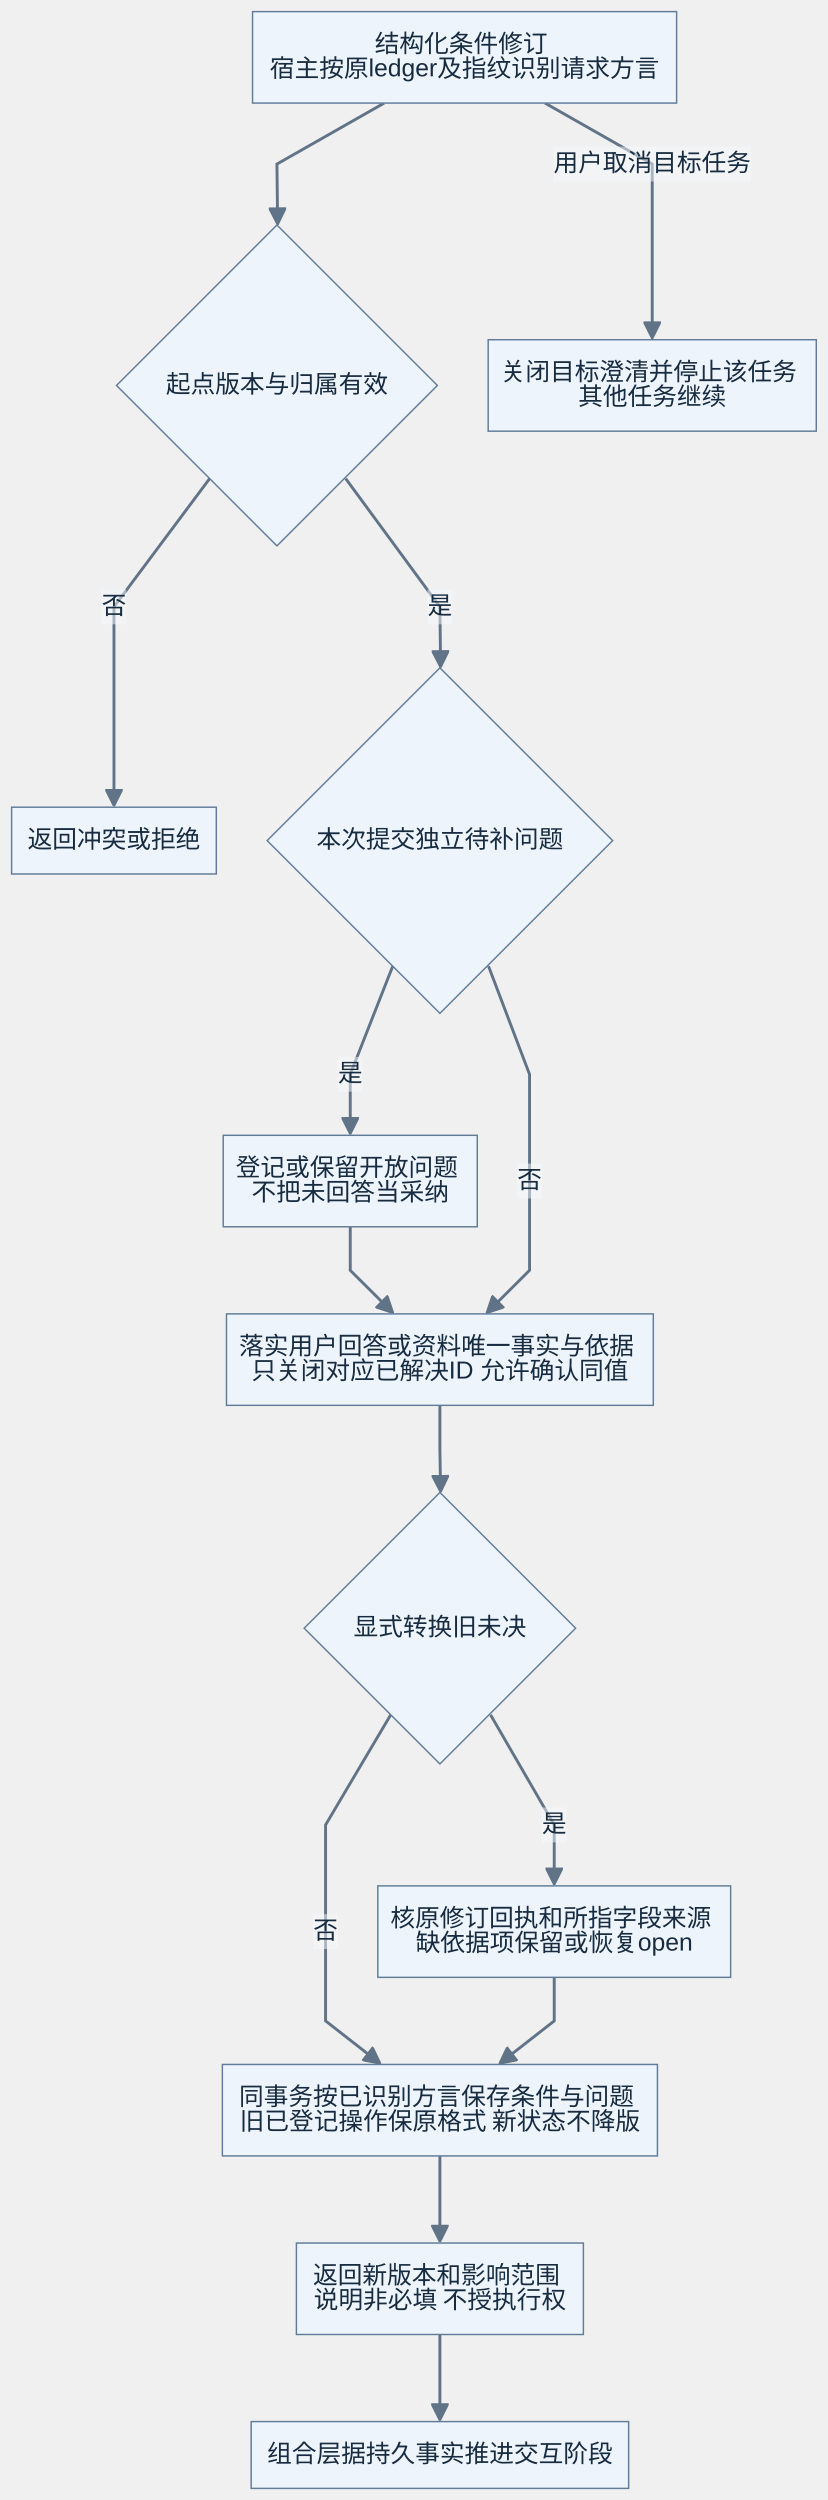
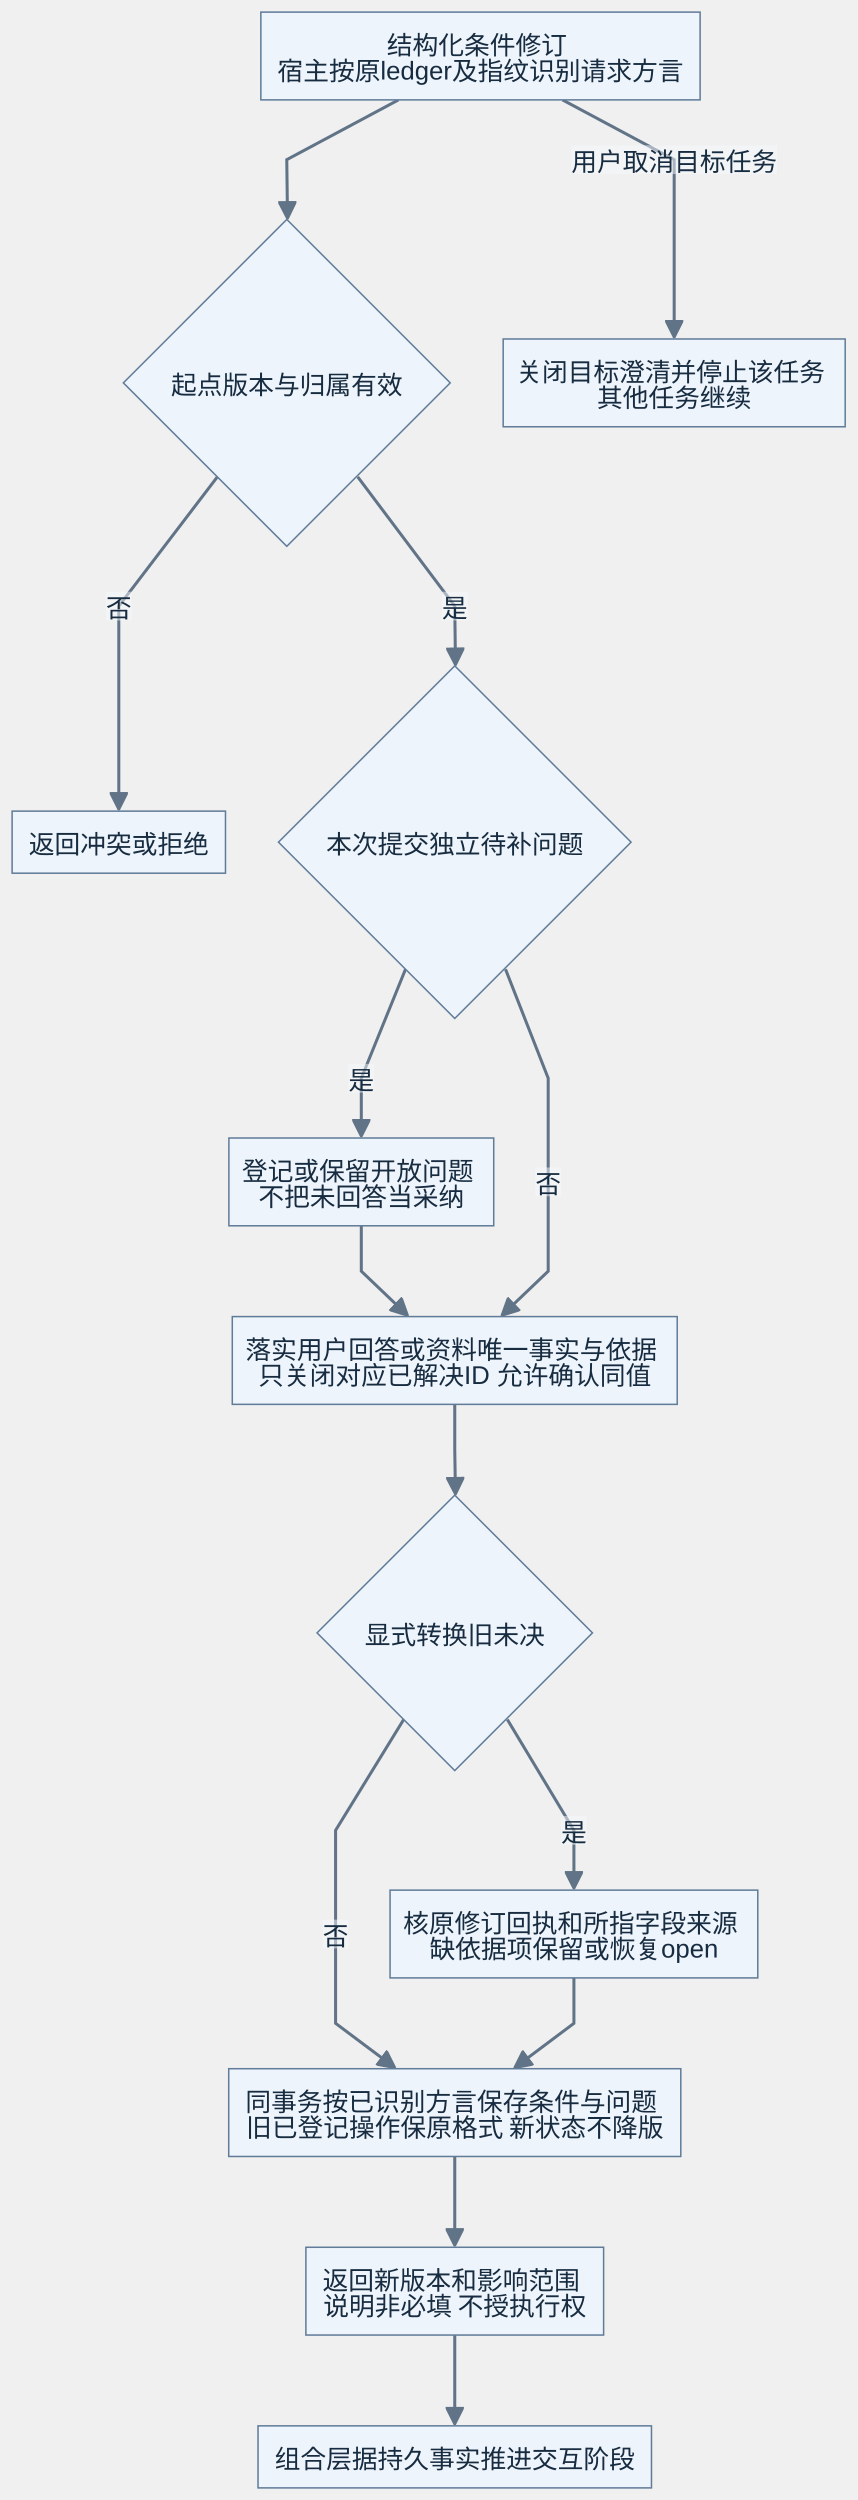
- <svg xmlns="http://www.w3.org/2000/svg" aria-roledescription="flowchart-v2" role="graphics-document document" viewBox="-8 -8 570.25 1722" height="1722" width="570.25" id="diagramF06">
+ <svg xmlns="http://www.w3.org/2000/svg" aria-roledescription="flowchart-v2" role="graphics-document document" viewBox="-8 -8 566.5 1652" height="1652" width="566.5" id="diagramF06">
  <style>#diagramF06{font-family:PingFang SC,Microsoft YaHei,Arial,sans-serif;font-size:17px;fill:#172c40;}#diagramF06 .error-icon{fill:#ffffff;}#diagramF06 .error-text{fill:#000000;stroke:#000000;}#diagramF06 .edge-thickness-normal{stroke-width:2px;}#diagramF06 .edge-thickness-thick{stroke-width:3.5px;}#diagramF06 .edge-pattern-solid{stroke-dasharray:0;}#diagramF06 .edge-pattern-dashed{stroke-dasharray:3;}#diagramF06 .edge-pattern-dotted{stroke-dasharray:2;}#diagramF06 .marker{fill:#617387;stroke:#617387;}#diagramF06 .marker.cross{stroke:#617387;}#diagramF06 svg{font-family:PingFang SC,Microsoft YaHei,Arial,sans-serif;font-size:17px;}#diagramF06 .label{font-family:PingFang SC,Microsoft YaHei,Arial,sans-serif;color:#172c40;}#diagramF06 .cluster-label text{fill:#000000;}#diagramF06 .cluster-label span,#diagramF06 p{color:#000000;}#diagramF06 .label text,#diagramF06 span,#diagramF06 p{fill:#172c40;color:#172c40;}#diagramF06 .node rect,#diagramF06 .node circle,#diagramF06 .node ellipse,#diagramF06 .node polygon,#diagramF06 .node path{fill:#eef4fb;stroke:#607c99;stroke-width:1px;}#diagramF06 .flowchart-label text{text-anchor:middle;}#diagramF06 .node .katex path{fill:#000;stroke:#000;stroke-width:1px;}#diagramF06 .node .label{text-align:center;}#diagramF06 .node.clickable{cursor:pointer;}#diagramF06 .arrowheadPath{fill:#0b0b0b;}#diagramF06 .edgePath .path{stroke:#617387;stroke-width:2.0px;}#diagramF06 .flowchart-link{stroke:#617387;fill:none;}#diagramF06 .edgeLabel{background-color:#f5f8fb;text-align:center;}#diagramF06 .edgeLabel rect{opacity:0.5;background-color:#f5f8fb;fill:#f5f8fb;}#diagramF06 .labelBkg{background-color:rgba(245, 248, 251, 0.5);}#diagramF06 .cluster rect{fill:#f7f9fc;stroke:#bccbd9;stroke-width:1px;}#diagramF06 .cluster text{fill:#000000;}#diagramF06 .cluster span,#diagramF06 p{color:#000000;}#diagramF06 div.mermaidTooltip{position:absolute;text-align:center;max-width:200px;padding:2px;font-family:PingFang SC,Microsoft YaHei,Arial,sans-serif;font-size:12px;background:#ffffff;border:1px solid hsl(0, 0%, 90%);border-radius:2px;pointer-events:none;z-index:100;}#diagramF06 .flowchartTitleText{text-anchor:middle;font-size:18px;fill:#172c40;}#diagramF06 :root{--mermaid-font-family:PingFang SC,Microsoft YaHei,Arial,sans-serif;}</style>
  <g>
    <marker orient="auto" markerHeight="12" markerWidth="12" markerUnits="userSpaceOnUse" refY="5" refX="6" viewBox="0 0 10 10" class="marker flowchart" id="diagramF06_flowchart-pointEnd">
      <path style="stroke-width: 1; stroke-dasharray: 1, 0;" class="arrowMarkerPath" d="M 0 0 L 10 5 L 0 10 z" />
    </marker>
    <marker orient="auto" markerHeight="12" markerWidth="12" markerUnits="userSpaceOnUse" refY="5" refX="4.5" viewBox="0 0 10 10" class="marker flowchart" id="diagramF06_flowchart-pointStart">
      <path style="stroke-width: 1; stroke-dasharray: 1, 0;" class="arrowMarkerPath" d="M 0 5 L 10 10 L 10 0 z" />
    </marker>
    <marker orient="auto" markerHeight="11" markerWidth="11" markerUnits="userSpaceOnUse" refY="5" refX="11" viewBox="0 0 10 10" class="marker flowchart" id="diagramF06_flowchart-circleEnd">
      <circle style="stroke-width: 1; stroke-dasharray: 1, 0;" class="arrowMarkerPath" r="5" cy="5" cx="5" />
    </marker>
    <marker orient="auto" markerHeight="11" markerWidth="11" markerUnits="userSpaceOnUse" refY="5" refX="-1" viewBox="0 0 10 10" class="marker flowchart" id="diagramF06_flowchart-circleStart">
      <circle style="stroke-width: 1; stroke-dasharray: 1, 0;" class="arrowMarkerPath" r="5" cy="5" cx="5" />
    </marker>
    <marker orient="auto" markerHeight="11" markerWidth="11" markerUnits="userSpaceOnUse" refY="5.2" refX="12" viewBox="0 0 11 11" class="marker cross flowchart" id="diagramF06_flowchart-crossEnd">
      <path style="stroke-width: 2; stroke-dasharray: 1, 0;" class="arrowMarkerPath" d="M 1,1 l 9,9 M 10,1 l -9,9" />
    </marker>
    <marker orient="auto" markerHeight="11" markerWidth="11" markerUnits="userSpaceOnUse" refY="5.2" refX="-1" viewBox="0 0 11 11" class="marker cross flowchart" id="diagramF06_flowchart-crossStart">
      <path style="stroke-width: 2; stroke-dasharray: 1, 0;" class="arrowMarkerPath" d="M 1,1 l 9,9 M 10,1 l -9,9" />
    </marker>
    <g class="root">
      <g class="clusters" />
      <g class="edgePaths">
-         <path marker-end="url(#diagramF06_flowchart-pointEnd)" style="fill:none;" class="edge-thickness-normal edge-pattern-solid flowchart-link LS-A LE-B" id="L-A-B-0" d="M256.607,63L182.75,105L183.188,142.2" />
-         <path marker-end="url(#diagramF06_flowchart-pointEnd)" style="fill:none;" class="edge-thickness-normal edge-pattern-solid flowchart-link LS-A LE-XCancel" id="L-A-XCancel-0" d="M367.393,63L441.25,105L441.25,220.7" />
-         <path marker-end="url(#diagramF06_flowchart-pointEnd)" style="fill:none;" class="edge-thickness-normal edge-pattern-solid flowchart-link LS-B LE-X" id="L-B-X-0" d="M136.4,321.65L70.5,410L70.5,542.7" />
-         <path marker-end="url(#diagramF06_flowchart-pointEnd)" style="fill:none;" class="edge-thickness-normal edge-pattern-solid flowchart-link LS-B LE-C" id="L-B-C-0" d="M230.1,321.65L295,410L295.438,447.2" />
-         <path marker-end="url(#diagramF06_flowchart-pointEnd)" style="fill:none;" class="edge-thickness-normal edge-pattern-solid flowchart-link LS-C LE-D" id="L-C-D-0" d="M262.511,657.511L233.25,732L233.25,768.7" />
-         <path marker-end="url(#diagramF06_flowchart-pointEnd)" style="fill:none;" class="edge-thickness-normal edge-pattern-solid flowchart-link LS-D LE-E" id="L-D-E-0" d="M233.25,837L233.25,867L259.617,893.26" />
-         <path marker-end="url(#diagramF06_flowchart-pointEnd)" style="fill:none;" class="edge-thickness-normal edge-pattern-solid flowchart-link LS-C LE-E" id="L-C-E-0" d="M328.489,657.511L356.75,732L356.75,805.5L356.75,867L330.383,893.26" />
-         <path marker-end="url(#diagramF06_flowchart-pointEnd)" style="fill:none;" class="edge-thickness-normal edge-pattern-solid flowchart-link LS-E LE-Legacy" id="L-E-Legacy-0" d="M295,960L295,990L295.413,1015.201" />
-         <path marker-end="url(#diagramF06_flowchart-pointEnd)" style="fill:none;" class="edge-thickness-normal edge-pattern-solid flowchart-link LS-Legacy LE-Proof" id="L-Legacy-Proof-0" d="M329.867,1173.133L373.75,1249L373.75,1285.7" />
-         <path marker-end="url(#diagramF06_flowchart-pointEnd)" style="fill:none;" class="edge-thickness-normal edge-pattern-solid flowchart-link LS-Legacy LE-F" id="L-Legacy-F-0" d="M261.133,1173.133L216.25,1249L216.25,1322.5L216.25,1384L250.488,1410.738" />
-         <path marker-end="url(#diagramF06_flowchart-pointEnd)" style="fill:none;" class="edge-thickness-normal edge-pattern-solid flowchart-link LS-Proof LE-F" id="L-Proof-F-0" d="M373.75,1354L373.75,1384L339.512,1410.738" />
-         <path marker-end="url(#diagramF06_flowchart-pointEnd)" style="fill:none;" class="edge-thickness-normal edge-pattern-solid flowchart-link LS-F LE-G" id="L-F-G-0" d="M295,1477L295,1507L295,1531.7" />
-         <path marker-end="url(#diagramF06_flowchart-pointEnd)" style="fill:none;" class="edge-thickness-normal edge-pattern-solid flowchart-link LS-G LE-H" id="L-G-H-0" d="M295,1600L295,1630L295,1654.7" />
+         <path marker-end="url(#diagramF06_flowchart-pointEnd)" style="fill:none;" class="edge-thickness-normal edge-pattern-solid flowchart-link LS-A LE-B" id="L-A-B-0" d="M255.31,58L181.5,97.5L181.934,132.2" />
+         <path marker-end="url(#diagramF06_flowchart-pointEnd)" style="fill:none;" class="edge-thickness-normal edge-pattern-solid flowchart-link LS-A LE-XCancel" id="L-A-XCancel-0" d="M363.69,58L437.5,97.5L437.5,210.7" />
+         <path marker-end="url(#diagramF06_flowchart-pointEnd)" style="fill:none;" class="edge-thickness-normal edge-pattern-solid flowchart-link LS-B LE-X" id="L-B-X-0" d="M135.625,307.125L70.5,392.5L70.5,522.7" />
+         <path marker-end="url(#diagramF06_flowchart-pointEnd)" style="fill:none;" class="edge-thickness-normal edge-pattern-solid flowchart-link LS-B LE-C" id="L-B-C-0" d="M228.375,307.125L292.5,392.5L292.934,427.2" />
+         <path marker-end="url(#diagramF06_flowchart-pointEnd)" style="fill:none;" class="edge-thickness-normal edge-pattern-solid flowchart-link LS-C LE-D" id="L-C-D-0" d="M259.963,632.463L230.75,704.5L230.75,738.7" />
+         <path marker-end="url(#diagramF06_flowchart-pointEnd)" style="fill:none;" class="edge-thickness-normal edge-pattern-solid flowchart-link LS-D LE-E" id="L-D-E-0" d="M230.75,802L230.75,832L258.316,858.339" />
+         <path marker-end="url(#diagramF06_flowchart-pointEnd)" style="fill:none;" class="edge-thickness-normal edge-pattern-solid flowchart-link LS-C LE-E" id="L-C-E-0" d="M326.037,632.463L354.25,704.5L354.25,773L354.25,832L326.684,858.339" />
+         <path marker-end="url(#diagramF06_flowchart-pointEnd)" style="fill:none;" class="edge-thickness-normal edge-pattern-solid flowchart-link LS-E LE-Legacy" id="L-E-Legacy-0" d="M292.5,920L292.5,950L292.913,975.201" />
+         <path marker-end="url(#diagramF06_flowchart-pointEnd)" style="fill:none;" class="edge-thickness-normal edge-pattern-solid flowchart-link LS-Legacy LE-Proof" id="L-Legacy-Proof-0" d="M327.247,1128.253L371.25,1201.5L371.25,1235.7" />
+         <path marker-end="url(#diagramF06_flowchart-pointEnd)" style="fill:none;" class="edge-thickness-normal edge-pattern-solid flowchart-link LS-Legacy LE-F" id="L-Legacy-F-0" d="M258.753,1128.253L213.75,1201.5L213.75,1270L213.75,1329L249.551,1355.822" />
+         <path marker-end="url(#diagramF06_flowchart-pointEnd)" style="fill:none;" class="edge-thickness-normal edge-pattern-solid flowchart-link LS-Proof LE-F" id="L-Proof-F-0" d="M371.25,1299L371.25,1329L335.449,1355.822" />
+         <path marker-end="url(#diagramF06_flowchart-pointEnd)" style="fill:none;" class="edge-thickness-normal edge-pattern-solid flowchart-link LS-F LE-G" id="L-F-G-0" d="M292.5,1417L292.5,1447L292.5,1471.7" />
+         <path marker-end="url(#diagramF06_flowchart-pointEnd)" style="fill:none;" class="edge-thickness-normal edge-pattern-solid flowchart-link LS-G LE-H" id="L-G-H-0" d="M292.5,1535L292.5,1565L292.5,1589.7" />
      </g>
      <g class="edgeLabels">
        <g class="edgeLabel">
          <g transform="translate(0, 0)" class="label">
            <rect height="0" width="0" ry="0" rx="0" />
            <text style="">
              <tspan class="row" x="0" dy="1em" xml:space="preserve" />
            </text>
          </g>
        </g>
-         <g transform="translate(441.25, 105)" class="edgeLabel">
-           <g transform="translate(-68, -12)" class="label">
-             <rect height="24" width="136" ry="0" rx="0" />
+         <g transform="translate(437.5, 97.5)" class="edgeLabel">
+           <g transform="translate(-68, -9.5)" class="label">
+             <rect height="19" width="136" ry="0" rx="0" />
            <text style="">
              <tspan class="row" x="0" dy="1em" xml:space="preserve">用户取消目标任务</tspan>
            </text>
          </g>
        </g>
-         <g transform="translate(70.5, 410)" class="edgeLabel">
-           <g transform="translate(-8.5, -12)" class="label">
-             <rect height="24" width="17" ry="0" rx="0" />
+         <g transform="translate(70.5, 392.5)" class="edgeLabel">
+           <g transform="translate(-8.5, -9.5)" class="label">
+             <rect height="19" width="17" ry="0" rx="0" />
            <text style="">
              <tspan class="row" x="0" dy="1em" xml:space="preserve">否</tspan>
            </text>
          </g>
        </g>
-         <g transform="translate(295, 410)" class="edgeLabel">
-           <g transform="translate(-8.5, -12)" class="label">
-             <rect height="24" width="17" ry="0" rx="0" />
+         <g transform="translate(292.5, 392.5)" class="edgeLabel">
+           <g transform="translate(-8.5, -9.5)" class="label">
+             <rect height="19" width="17" ry="0" rx="0" />
            <text style="">
              <tspan class="row" x="0" dy="1em" xml:space="preserve">是</tspan>
            </text>
          </g>
        </g>
-         <g transform="translate(233.25, 732)" class="edgeLabel">
-           <g transform="translate(-8.5, -12)" class="label">
-             <rect height="24" width="17" ry="0" rx="0" />
+         <g transform="translate(230.75, 704.5)" class="edgeLabel">
+           <g transform="translate(-8.5, -9.5)" class="label">
+             <rect height="19" width="17" ry="0" rx="0" />
            <text style="">
              <tspan class="row" x="0" dy="1em" xml:space="preserve">是</tspan>
            </text>
          </g>
        </g>
        <g class="edgeLabel">
          <g transform="translate(0, 0)" class="label">
            <rect height="0" width="0" ry="0" rx="0" />
            <text style="">
              <tspan class="row" x="0" dy="1em" xml:space="preserve" />
            </text>
          </g>
        </g>
-         <g transform="translate(356.75, 805.5)" class="edgeLabel">
-           <g transform="translate(-8.5, -12)" class="label">
-             <rect height="24" width="17" ry="0" rx="0" />
+         <g transform="translate(354.25, 773)" class="edgeLabel">
+           <g transform="translate(-8.5, -9.5)" class="label">
+             <rect height="19" width="17" ry="0" rx="0" />
            <text style="">
              <tspan class="row" x="0" dy="1em" xml:space="preserve">否</tspan>
            </text>
          </g>
        </g>
        <g class="edgeLabel">
          <g transform="translate(0, 0)" class="label">
            <rect height="0" width="0" ry="0" rx="0" />
            <text style="">
              <tspan class="row" x="0" dy="1em" xml:space="preserve" />
            </text>
          </g>
        </g>
-         <g transform="translate(373.75, 1249)" class="edgeLabel">
-           <g transform="translate(-8.5, -12)" class="label">
-             <rect height="24" width="17" ry="0" rx="0" />
+         <g transform="translate(371.25, 1201.5)" class="edgeLabel">
+           <g transform="translate(-8.5, -9.5)" class="label">
+             <rect height="19" width="17" ry="0" rx="0" />
            <text style="">
              <tspan class="row" x="0" dy="1em" xml:space="preserve">是</tspan>
            </text>
          </g>
        </g>
-         <g transform="translate(216.25, 1322.5)" class="edgeLabel">
-           <g transform="translate(-8.5, -12)" class="label">
-             <rect height="24" width="17" ry="0" rx="0" />
+         <g transform="translate(213.75, 1270)" class="edgeLabel">
+           <g transform="translate(-8.5, -9.5)" class="label">
+             <rect height="19" width="17" ry="0" rx="0" />
            <text style="">
              <tspan class="row" x="0" dy="1em" xml:space="preserve">否</tspan>
            </text>
          </g>
        </g>
        <g class="edgeLabel">
          <g transform="translate(0, 0)" class="label">
            <rect height="0" width="0" ry="0" rx="0" />
            <text style="">
              <tspan class="row" x="0" dy="1em" xml:space="preserve" />
            </text>
          </g>
        </g>
        <g class="edgeLabel">
          <g transform="translate(0, 0)" class="label">
            <rect height="0" width="0" ry="0" rx="0" />
            <text style="">
              <tspan class="row" x="0" dy="1em" xml:space="preserve" />
            </text>
          </g>
        </g>
        <g class="edgeLabel">
          <g transform="translate(0, 0)" class="label">
            <rect height="0" width="0" ry="0" rx="0" />
            <text style="">
              <tspan class="row" x="0" dy="1em" xml:space="preserve" />
            </text>
          </g>
        </g>
      </g>
      <g class="nodes">
-         <g transform="translate(312, 31.5)" data-id="A" data-node="true" id="flowchart-A-99" class="node default default flowchart-label">
-           <rect height="63" width="292.094" y="-31.5" x="-146.047" ry="0" rx="0" style="" class="basic label-container" />
-           <g transform="translate(0, -20.5)" style="" class="label">
+         <g transform="translate(309.5, 29)" data-id="A" data-node="true" id="flowchart-A-301" class="node default default flowchart-label">
+           <rect height="58" width="290.266" y="-29" x="-145.133" ry="0" rx="0" style="" class="basic label-container" />
+           <g transform="translate(0, -18)" style="" class="label">
            <rect />
            <text style="">
              <tspan class="row" x="0" dy="1em" xml:space="preserve">结构化条件修订</tspan>
              <tspan class="row" x="0" dy="1em" xml:space="preserve">宿主按原ledger及指纹识别请求方言</tspan>
            </text>
          </g>
        </g>
-         <g transform="translate(182.75, 257.5)" data-id="B" data-node="true" id="flowchart-B-100" class="node default default flowchart-label">
-           <polygon style="" transform="translate(-110.5,110.5)" class="label-container" points="110.5,0 221,-110.5 110.5,-221 0,-110.5" />
-           <g transform="translate(0, -12)" style="" class="label">
+         <g transform="translate(181.5, 245)" data-id="B" data-node="true" id="flowchart-B-302" class="node default default flowchart-label">
+           <polygon style="" transform="translate(-108,108)" class="label-container" points="108,0 216,-108 108,-216 0,-108" />
+           <g transform="translate(0, -9.5)" style="" class="label">
            <rect />
            <text style="">
              <tspan class="row" x="0" dy="1em" xml:space="preserve">起点版本与归属有效</tspan>
            </text>
          </g>
        </g>
-         <g transform="translate(441.25, 257.5)" data-id="XCancel" data-node="true" id="flowchart-XCancel-102" class="node default default flowchart-label">
-           <rect height="63" width="226" y="-31.5" x="-113" ry="0" rx="0" style="" class="basic label-container" />
-           <g transform="translate(0, -20.5)" style="" class="label">
+         <g transform="translate(437.5, 245)" data-id="XCancel" data-node="true" id="flowchart-XCancel-304" class="node default default flowchart-label">
+           <rect height="58" width="226" y="-29" x="-113" ry="0" rx="0" style="" class="basic label-container" />
+           <g transform="translate(0, -18)" style="" class="label">
            <rect />
            <text style="">
              <tspan class="row" x="0" dy="1em" xml:space="preserve">关闭目标澄清并停止该任务</tspan>
              <tspan class="row" x="0" dy="1em" xml:space="preserve">其他任务继续</tspan>
            </text>
          </g>
        </g>
-         <g transform="translate(70.5, 571)" data-id="X" data-node="true" id="flowchart-X-104" class="node default default flowchart-label">
-           <rect height="46" width="141" y="-23" x="-70.5" ry="0" rx="0" style="" class="basic label-container" />
-           <g transform="translate(0, -12)" style="" class="label">
+         <g transform="translate(70.5, 548.5)" data-id="X" data-node="true" id="flowchart-X-306" class="node default default flowchart-label">
+           <rect height="41" width="141" y="-20.5" x="-70.5" ry="0" rx="0" style="" class="basic label-container" />
+           <g transform="translate(0, -9.5)" style="" class="label">
            <rect />
            <text style="">
              <tspan class="row" x="0" dy="1em" xml:space="preserve">返回冲突或拒绝</tspan>
            </text>
          </g>
        </g>
-         <g transform="translate(295, 571)" data-id="C" data-node="true" id="flowchart-C-106" class="node default default flowchart-label">
-           <polygon style="" transform="translate(-119,119)" class="label-container" points="119,0 238,-119 119,-238 0,-119" />
-           <g transform="translate(0, -12)" style="" class="label">
+         <g transform="translate(292.5, 548.5)" data-id="C" data-node="true" id="flowchart-C-308" class="node default default flowchart-label">
+           <polygon style="" transform="translate(-116.5,116.5)" class="label-container" points="116.5,0 233,-116.5 116.5,-233 0,-116.5" />
+           <g transform="translate(0, -9.5)" style="" class="label">
            <rect />
            <text style="">
              <tspan class="row" x="0" dy="1em" xml:space="preserve">本次提交独立待补问题</tspan>
            </text>
          </g>
        </g>
-         <g transform="translate(233.25, 805.5)" data-id="D" data-node="true" id="flowchart-D-108" class="node default default flowchart-label">
-           <rect height="63" width="175" y="-31.5" x="-87.5" ry="0" rx="0" style="" class="basic label-container" />
-           <g transform="translate(0, -20.5)" style="" class="label">
+         <g transform="translate(230.75, 773)" data-id="D" data-node="true" id="flowchart-D-310" class="node default default flowchart-label">
+           <rect height="58" width="175" y="-29" x="-87.5" ry="0" rx="0" style="" class="basic label-container" />
+           <g transform="translate(0, -18)" style="" class="label">
            <rect />
            <text style="">
              <tspan class="row" x="0" dy="1em" xml:space="preserve">登记或保留开放问题</tspan>
              <tspan class="row" x="0" dy="1em" xml:space="preserve">不把未回答当采纳</tspan>
            </text>
          </g>
        </g>
-         <g transform="translate(295, 928.5)" data-id="E" data-node="true" id="flowchart-E-110" class="node default default flowchart-label">
-           <rect height="63" width="294" y="-31.5" x="-147" ry="0" rx="0" style="" class="basic label-container" />
-           <g transform="translate(0, -20.5)" style="" class="label">
+         <g transform="translate(292.5, 891)" data-id="E" data-node="true" id="flowchart-E-312" class="node default default flowchart-label">
+           <rect height="58" width="294" y="-29" x="-147" ry="0" rx="0" style="" class="basic label-container" />
+           <g transform="translate(0, -18)" style="" class="label">
            <rect />
            <text style="">
              <tspan class="row" x="0" dy="1em" xml:space="preserve">落实用户回答或资料唯一事实与依据</tspan>
              <tspan class="row" x="0" dy="1em" xml:space="preserve">只关闭对应已解决ID 允许确认同值</tspan>
            </text>
          </g>
        </g>
-         <g transform="translate(295, 1113.5)" data-id="Legacy" data-node="true" id="flowchart-Legacy-114" class="node default default flowchart-label">
-           <polygon style="" transform="translate(-93.5,93.5)" class="label-container" points="93.5,0 187,-93.5 93.5,-187 0,-93.5" />
-           <g transform="translate(0, -12)" style="" class="label">
+         <g transform="translate(292.5, 1071)" data-id="Legacy" data-node="true" id="flowchart-Legacy-316" class="node default default flowchart-label">
+           <polygon style="" transform="translate(-91,91)" class="label-container" points="91,0 182,-91 91,-182 0,-91" />
+           <g transform="translate(0, -9.5)" style="" class="label">
            <rect />
            <text style="">
              <tspan class="row" x="0" dy="1em" xml:space="preserve">显式转换旧未决</tspan>
            </text>
          </g>
        </g>
-         <g transform="translate(373.75, 1322.5)" data-id="Proof" data-node="true" id="flowchart-Proof-116" class="node default default flowchart-label">
-           <rect height="63" width="243" y="-31.5" x="-121.5" ry="0" rx="0" style="" class="basic label-container" />
-           <g transform="translate(0, -20.5)" style="" class="label">
+         <g transform="translate(371.25, 1270)" data-id="Proof" data-node="true" id="flowchart-Proof-318" class="node default default flowchart-label">
+           <rect height="58" width="243" y="-29" x="-121.5" ry="0" rx="0" style="" class="basic label-container" />
+           <g transform="translate(0, -18)" style="" class="label">
            <rect />
            <text style="">
              <tspan class="row" x="0" dy="1em" xml:space="preserve">核原修订回执和所指字段来源</tspan>
              <tspan class="row" x="0" dy="1em" xml:space="preserve">缺依据项保留或恢复open</tspan>
            </text>
          </g>
        </g>
-         <g transform="translate(295, 1445.5)" data-id="F" data-node="true" id="flowchart-F-118" class="node default default flowchart-label">
-           <rect height="63" width="299.672" y="-31.5" x="-149.836" ry="0" rx="0" style="" class="basic label-container" />
-           <g transform="translate(0, -20.5)" style="" class="label">
+         <g transform="translate(292.5, 1388)" data-id="F" data-node="true" id="flowchart-F-320" class="node default default flowchart-label">
+           <rect height="58" width="298.734" y="-29" x="-149.367" ry="0" rx="0" style="" class="basic label-container" />
+           <g transform="translate(0, -18)" style="" class="label">
            <rect />
            <text style="">
              <tspan class="row" x="0" dy="1em" xml:space="preserve">同事务按已识别方言保存条件与问题</tspan>
              <tspan class="row" x="0" dy="1em" xml:space="preserve">旧已登记操作保原格式 新状态不降版</tspan>
            </text>
          </g>
        </g>
-         <g transform="translate(295, 1568.5)" data-id="G" data-node="true" id="flowchart-G-122" class="node default default flowchart-label">
-           <rect height="63" width="197.672" y="-31.5" x="-98.836" ry="0" rx="0" style="" class="basic label-container" />
-           <g transform="translate(0, -20.5)" style="" class="label">
+         <g transform="translate(292.5, 1506)" data-id="G" data-node="true" id="flowchart-G-324" class="node default default flowchart-label">
+           <rect height="58" width="196.734" y="-29" x="-98.367" ry="0" rx="0" style="" class="basic label-container" />
+           <g transform="translate(0, -18)" style="" class="label">
            <rect />
            <text style="">
              <tspan class="row" x="0" dy="1em" xml:space="preserve">返回新版本和影响范围</tspan>
              <tspan class="row" x="0" dy="1em" xml:space="preserve">说明非必填 不授执行权</tspan>
            </text>
          </g>
        </g>
-         <g transform="translate(295, 1683)" data-id="H" data-node="true" id="flowchart-H-124" class="node default default flowchart-label">
-           <rect height="46" width="260" y="-23" x="-130" ry="0" rx="0" style="" class="basic label-container" />
-           <g transform="translate(0, -12)" style="" class="label">
+         <g transform="translate(292.5, 1615.5)" data-id="H" data-node="true" id="flowchart-H-326" class="node default default flowchart-label">
+           <rect height="41" width="260" y="-20.5" x="-130" ry="0" rx="0" style="" class="basic label-container" />
+           <g transform="translate(0, -9.5)" style="" class="label">
            <rect />
            <text style="">
              <tspan class="row" x="0" dy="1em" xml:space="preserve">组合层据持久事实推进交互阶段</tspan>
            </text>
          </g>
        </g>
      </g>
    </g>
  </g>
</svg>
